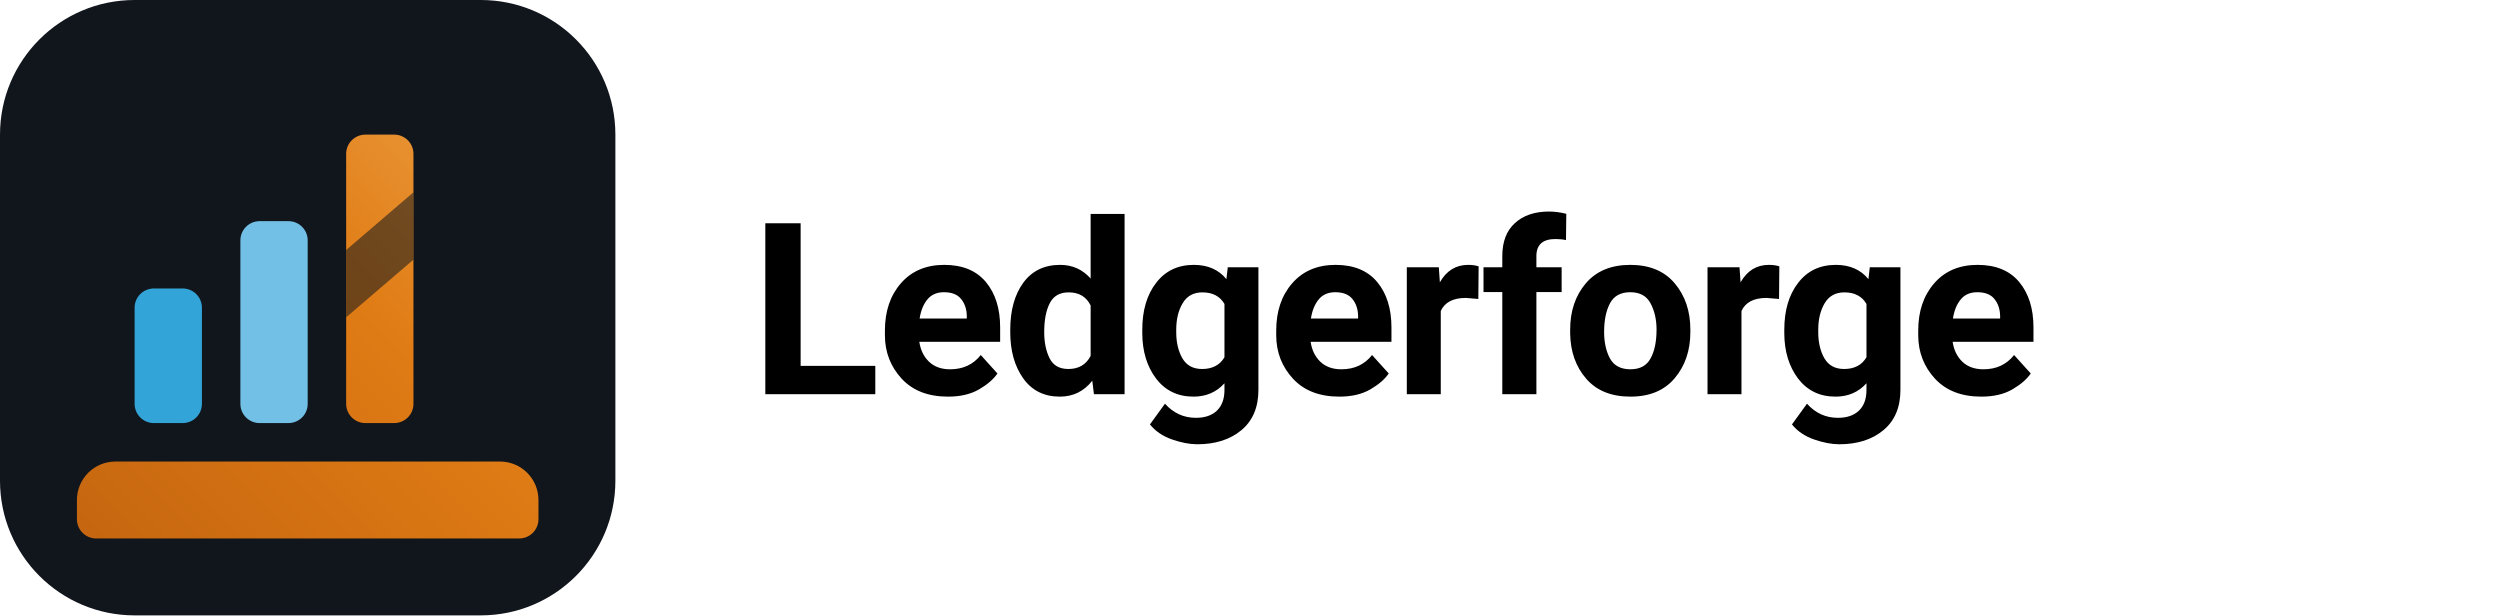
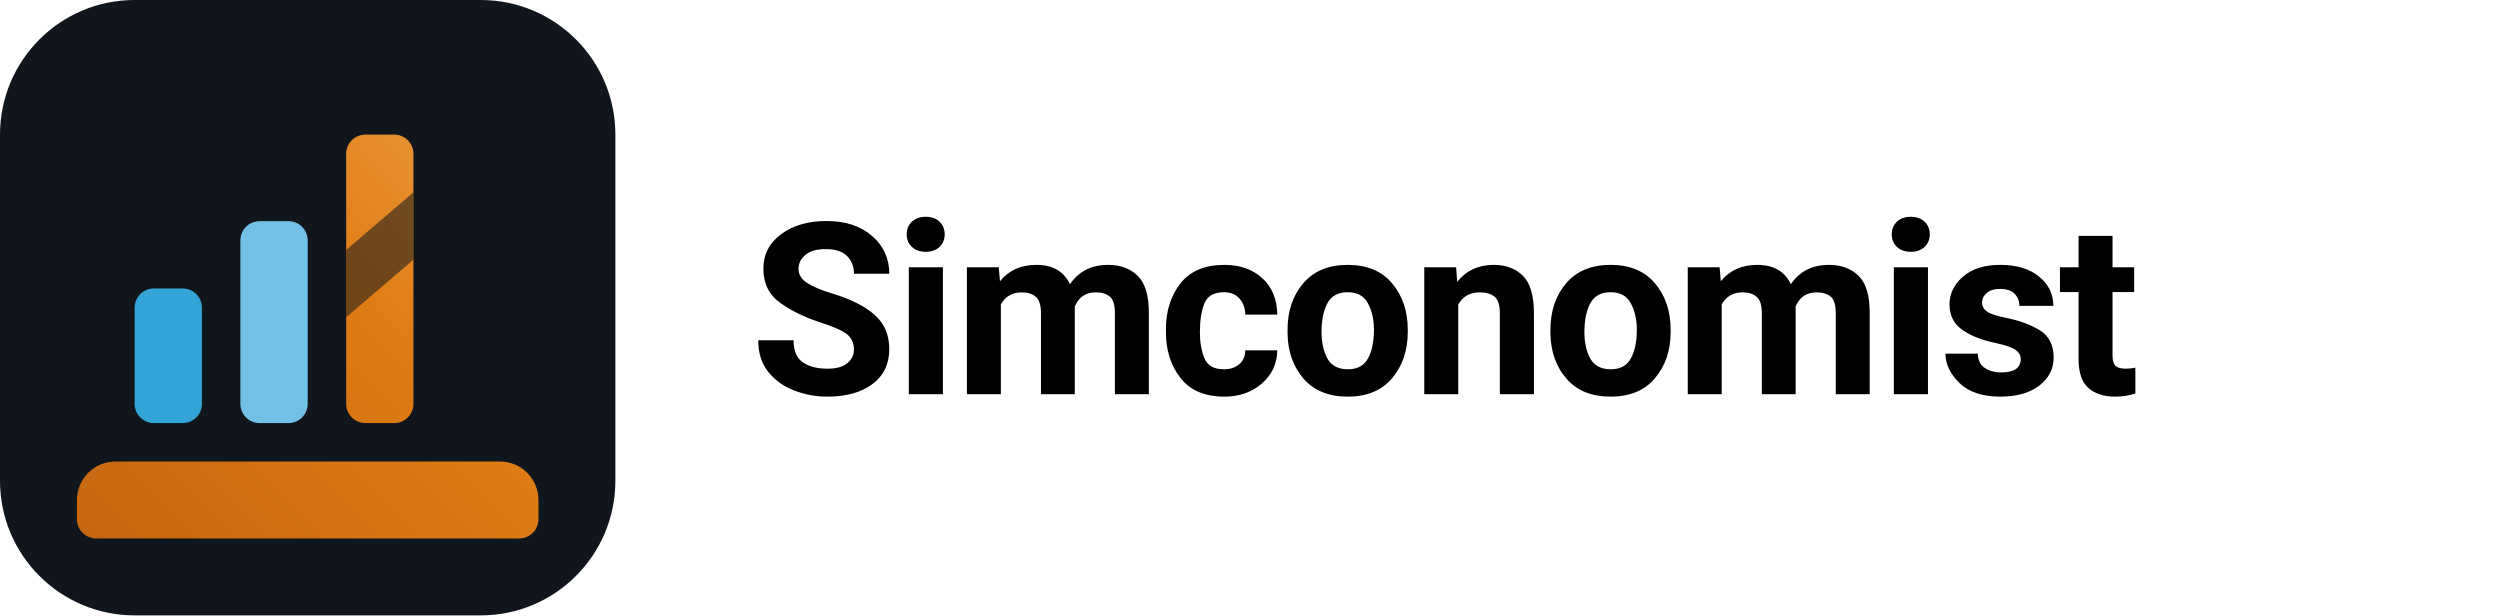
- <svg xmlns="http://www.w3.org/2000/svg" viewBox="0 0 260 64" role="img" aria-label="Ledgerforge">
+ <svg xmlns="http://www.w3.org/2000/svg" viewBox="0 0 260 64" role="img" aria-label="Simconomist">
  <defs>
    <linearGradient id="lf-heat-w" x1="0" y1="64" x2="64" y2="0" gradientUnits="userSpaceOnUse">
      <stop offset="0" stop-color="#bd5f0e" />
      <stop offset="0.55" stop-color="#e07c15" />
      <stop offset="1" stop-color="#f4b25c" />
    </linearGradient>
  </defs>
  <rect width="64" height="64" rx="14" fill="#11151c" />
  <rect x="14" y="30" width="7" height="14" rx="2" fill="#38bdf8" opacity="0.85" />
  <rect x="25" y="23" width="7" height="21" rx="2" fill="#7dd3fc" opacity="0.9" />
  <rect x="36" y="14" width="7" height="30" rx="2" fill="url(#lf-heat-w)" />
  <path d="M36 26 L43 20 L43 27 L36 33 Z" fill="#11151c" opacity="0.55" />
  <path d="M12 48 h40 a4 4 0 0 1 4 4 v2 a2 2 0 0 1 -2 2 H10 a2 2 0 0 1 -2 -2 v-2 a4 4 0 0 1 4 -4 Z" fill="url(#lf-heat-w)" />
-   <text x="78" y="41" font-family="ui-sans-serif, system-ui, -apple-system, 'Segoe UI', Roboto, sans-serif" font-size="25" font-weight="640" letter-spacing="-0.4" fill="currentColor">Ledgerforge</text>
+   <text x="78" y="41" font-family="ui-sans-serif, system-ui, -apple-system, 'Segoe UI', Roboto, sans-serif" font-size="25" font-weight="640" letter-spacing="-0.4" fill="currentColor">Simconomist</text>
</svg>
